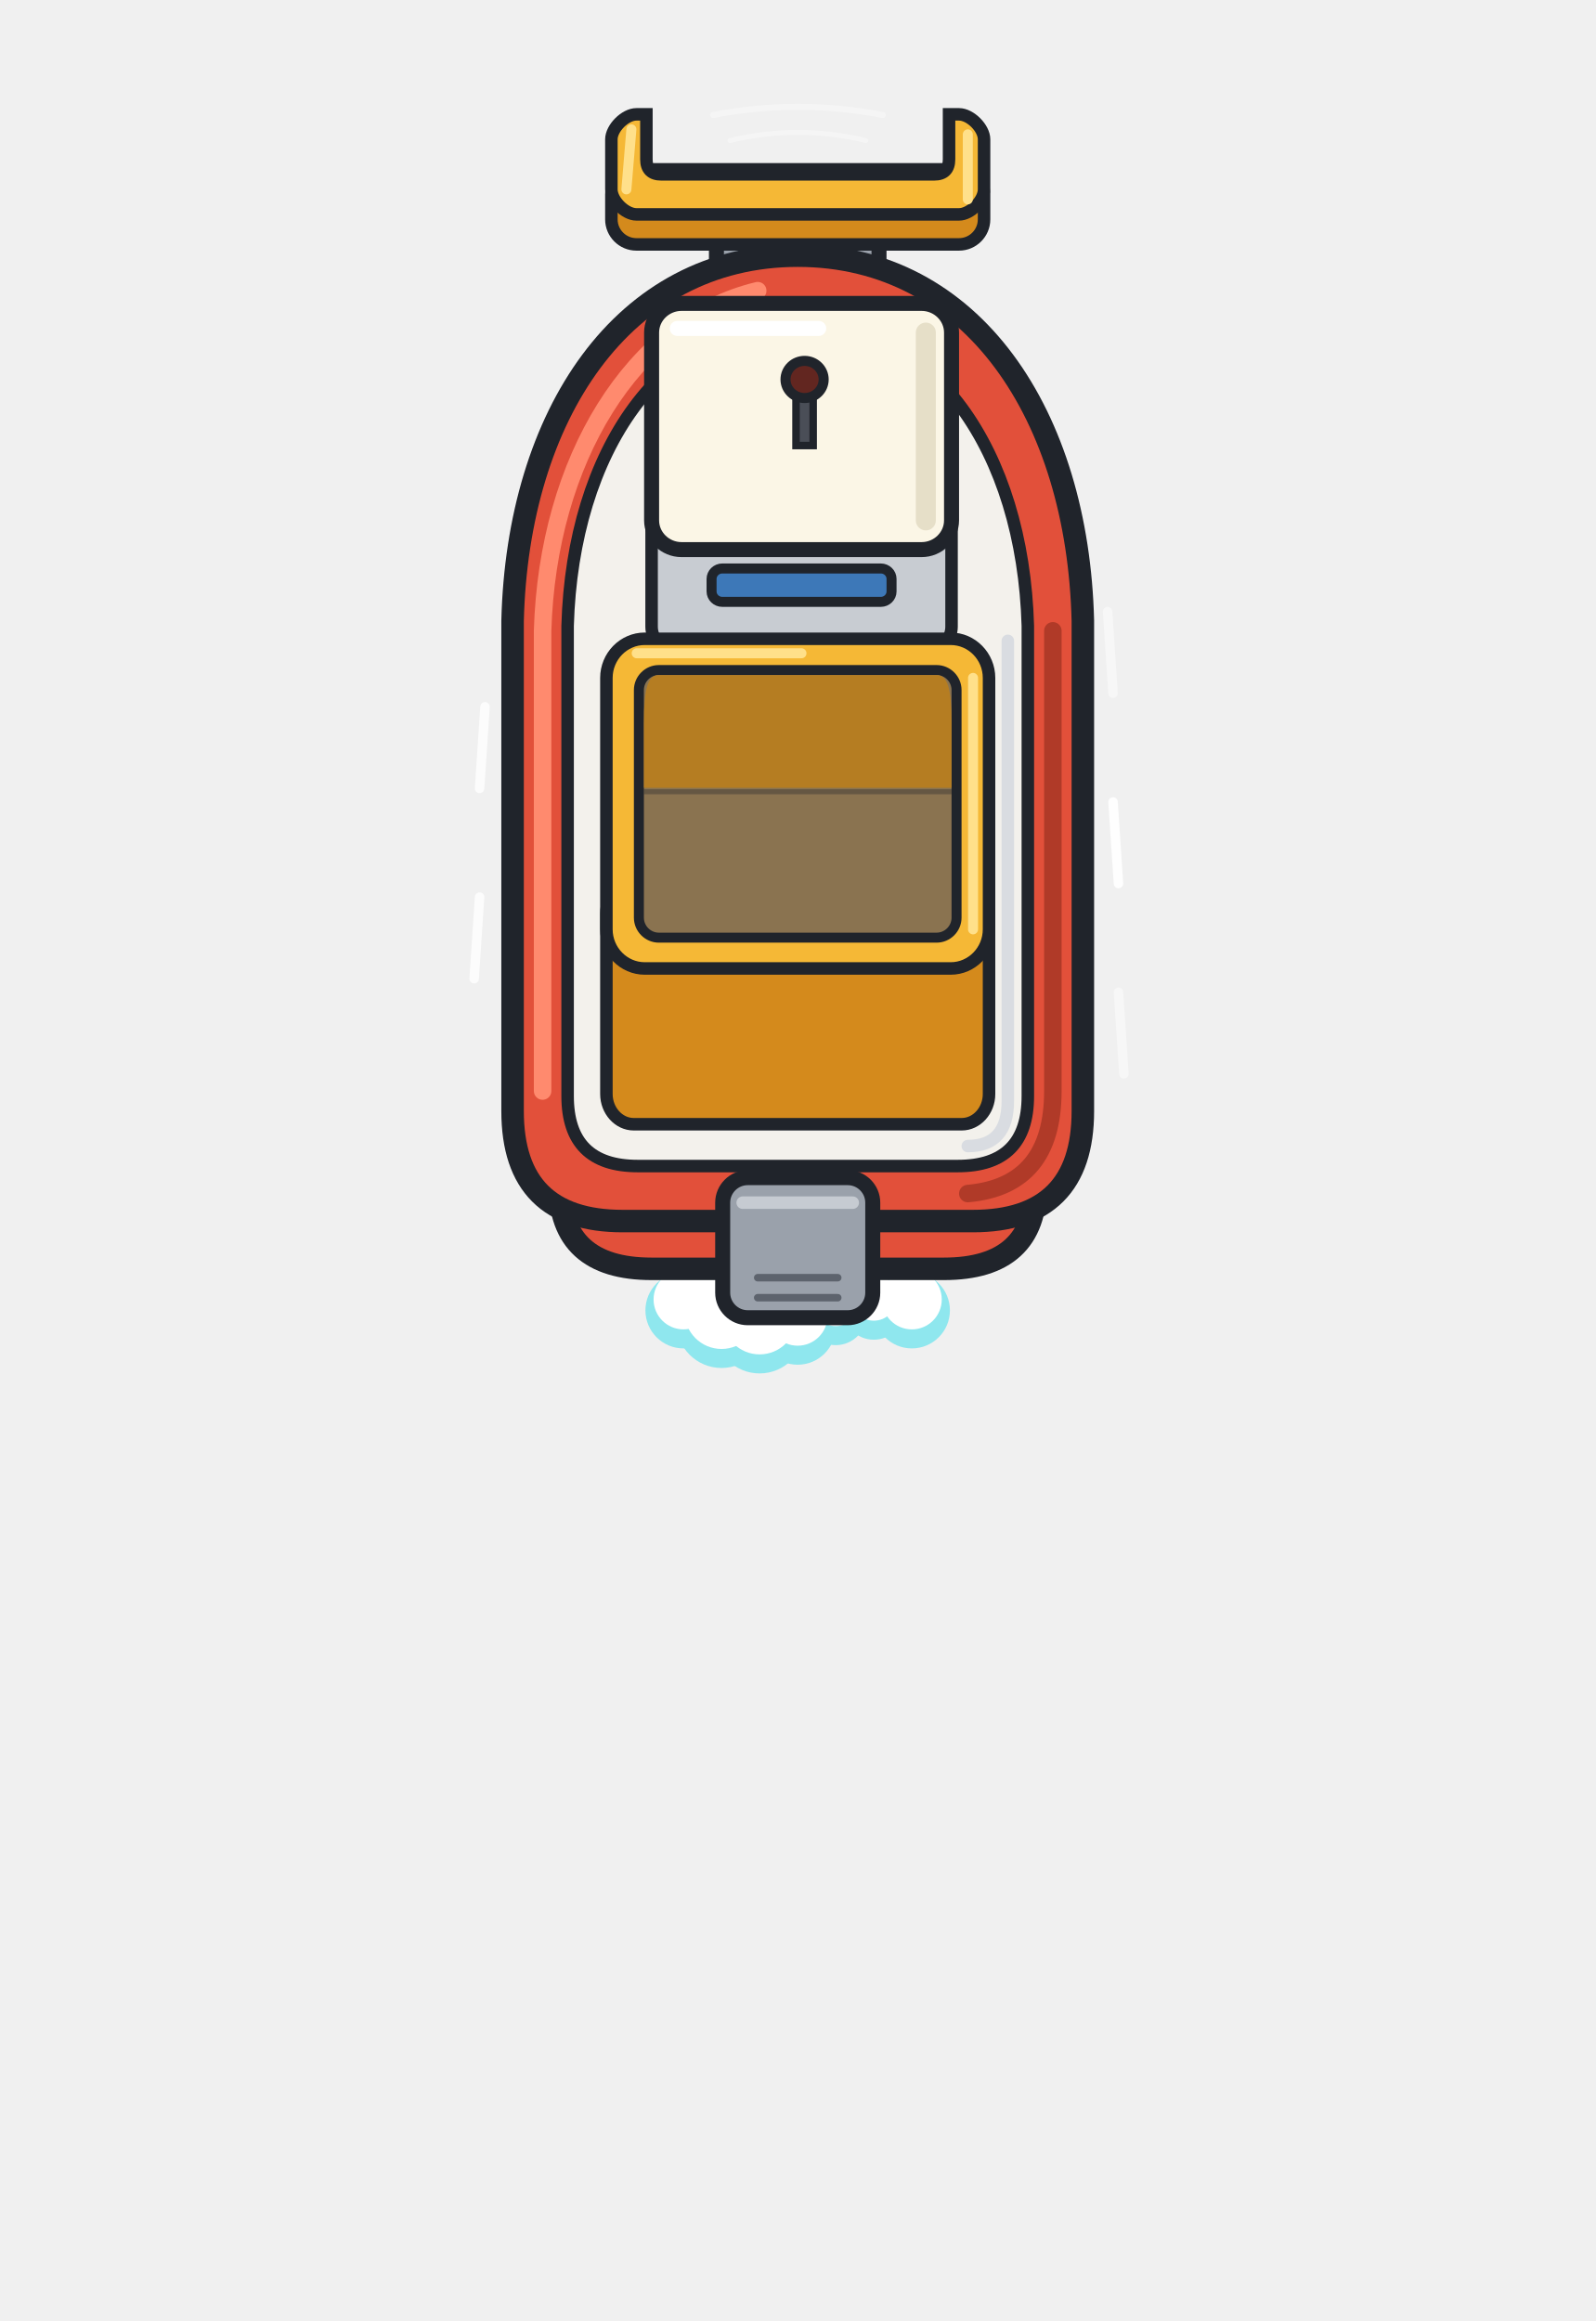
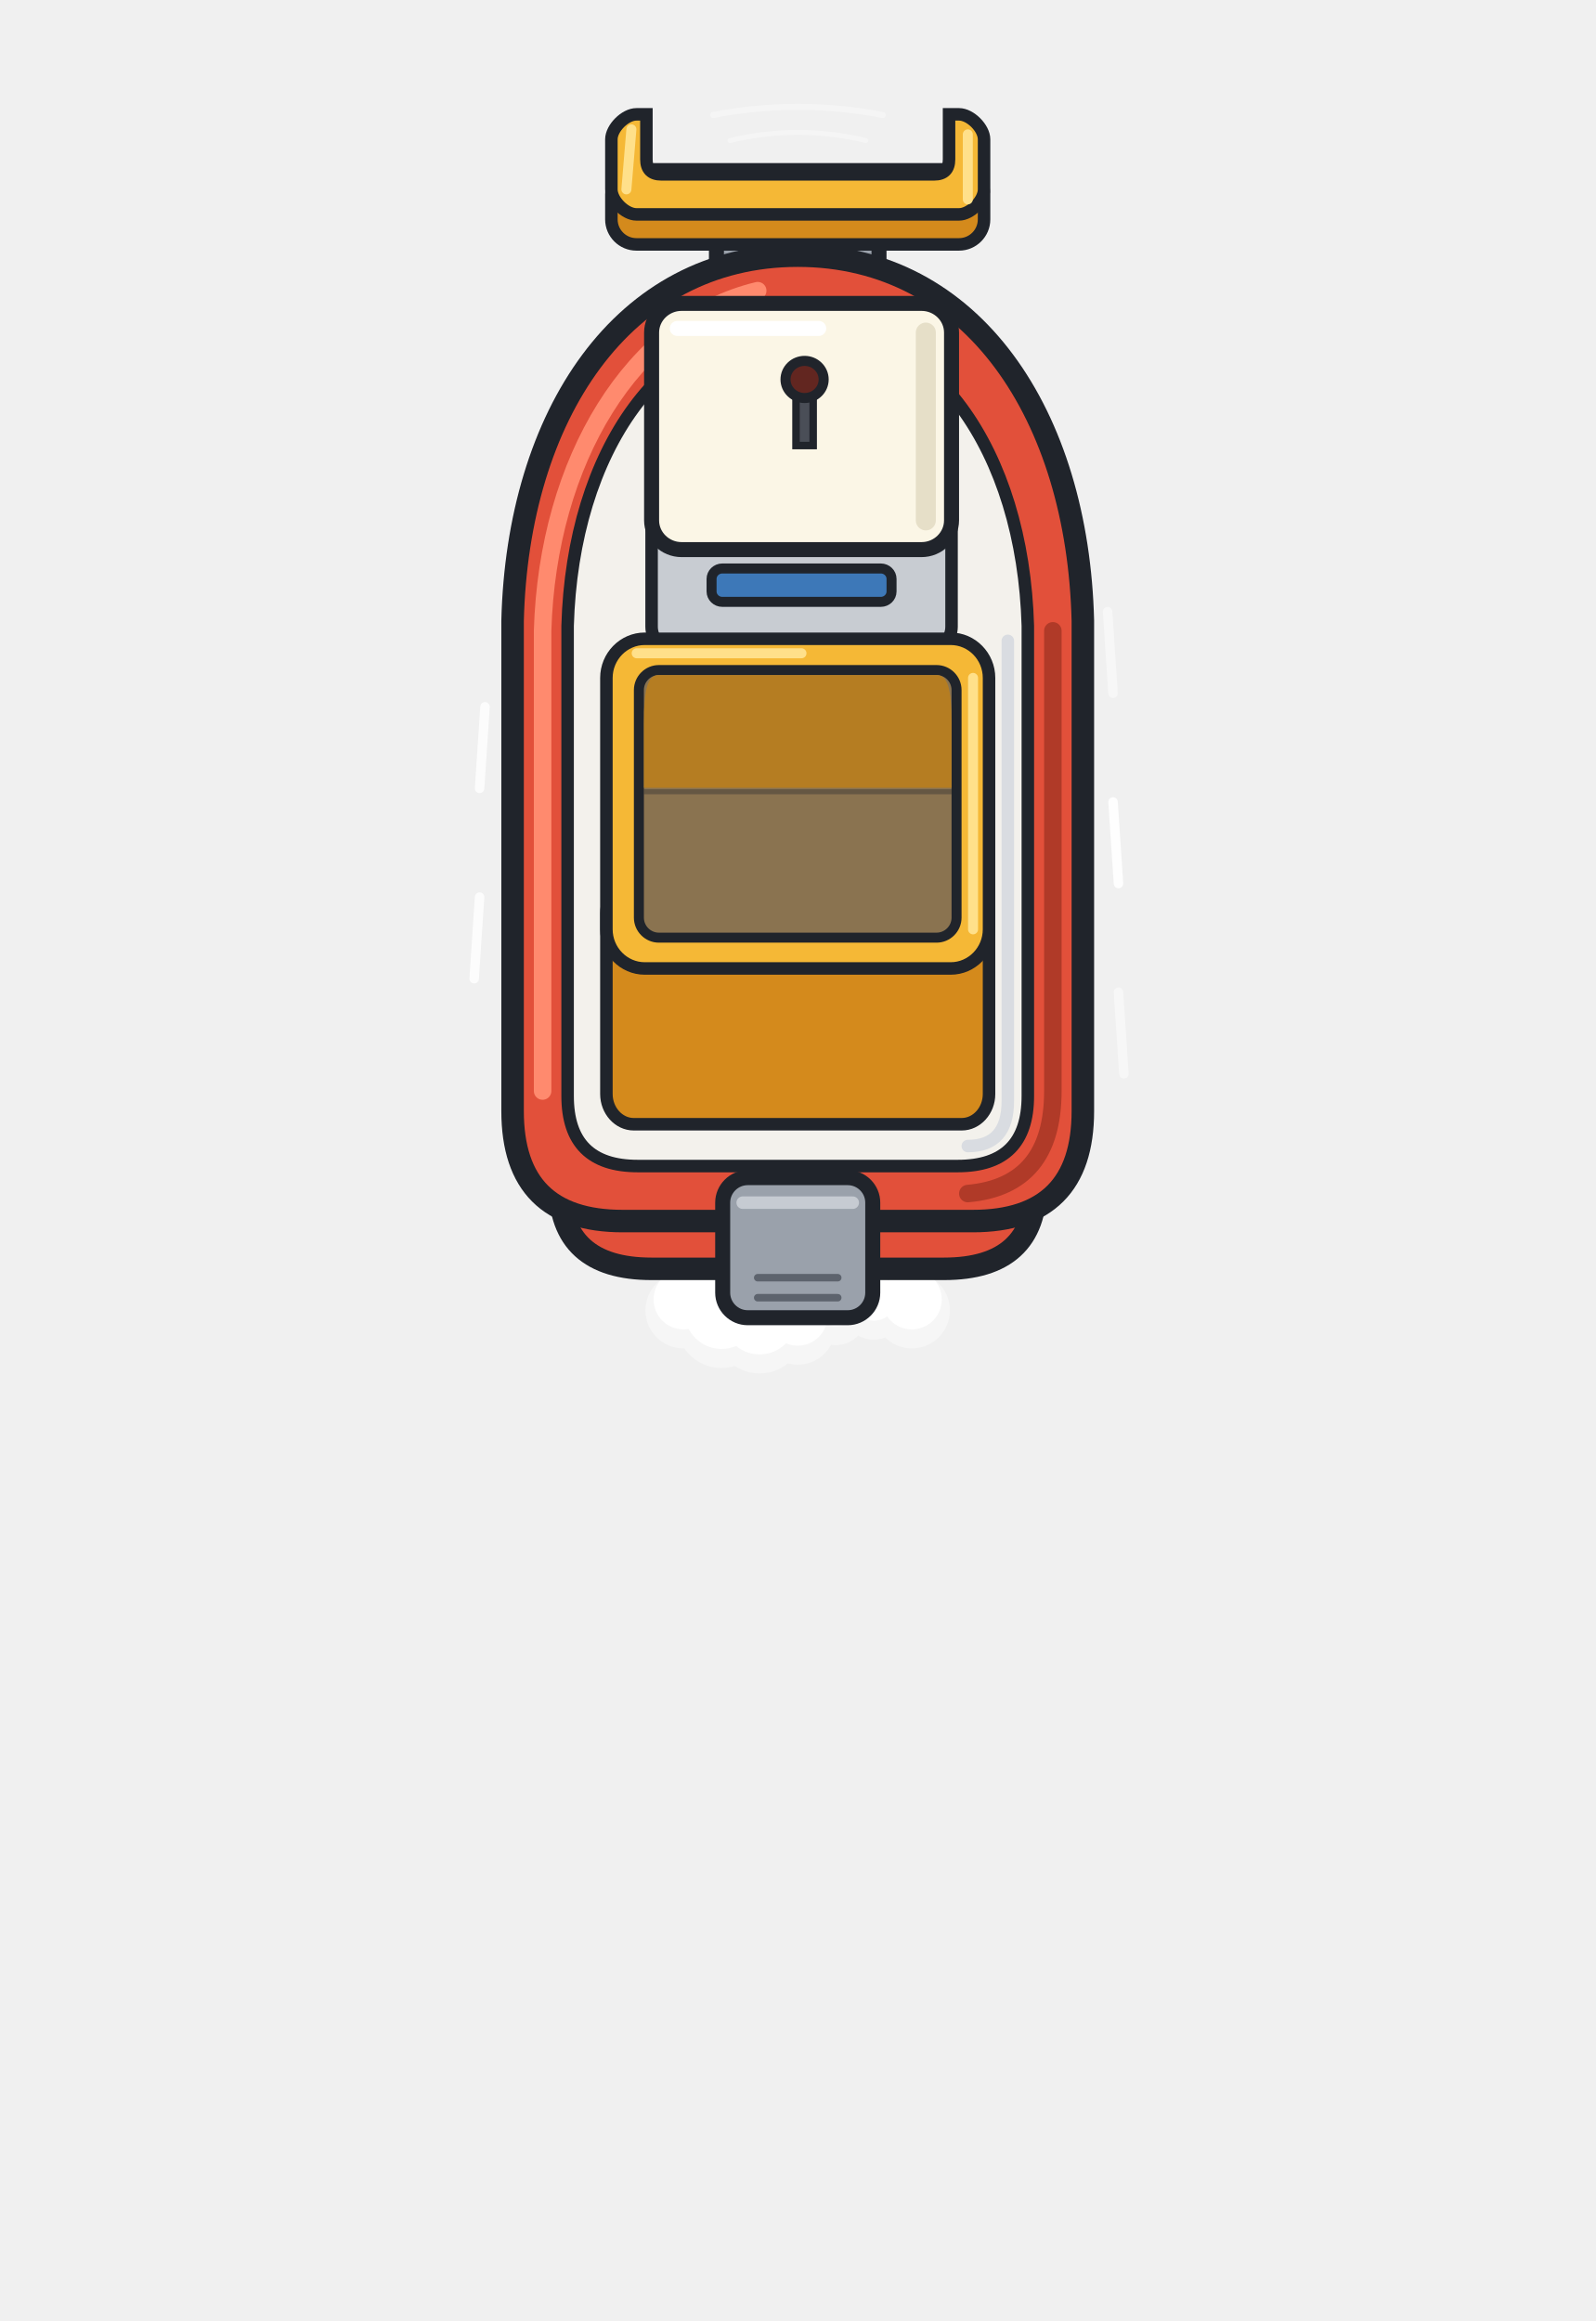
<svg xmlns="http://www.w3.org/2000/svg" viewBox="0 0 586.828 853.758">
  <defs>
    <style>
      .cls-1{fill:#e2503a;stroke:#20242b;stroke-width:8.28;stroke-miterlimit:10}
      .cls-2{fill:none;stroke:#ff8a6e;stroke-width:6.44;stroke-linecap:round}
      .cls-3{fill:none;stroke:#b03a28;stroke-width:6.44;stroke-linecap:round}
      .cls-4{fill:#f3f1ec;stroke:#20242b;stroke-width:4.60;stroke-miterlimit:10}
      .cls-5{fill:none;stroke:#d9dce1;stroke-width:4.60;stroke-linecap:round}
      .cls-6{fill:#9aa1ab;stroke:#20242b;stroke-width:5.52;stroke-miterlimit:10}
      .cls-7{fill:none;stroke:#c6cbd2;stroke-width:4.60;stroke-linecap:round}
      .cls-8{fill:none;stroke:#5d636d;stroke-width:2.76;stroke-linecap:round}
      .cls-9{fill:#c8ccd2;stroke:#20242b;stroke-width:4.60;stroke-miterlimit:10}
      .cls-10{fill:#3d78b8;stroke:#20242b;stroke-width:3.68;stroke-miterlimit:10}
      .cls-11{fill:#fbf6e6;stroke:#20242b;stroke-width:5.52;stroke-miterlimit:10}
      .cls-12{fill:none;stroke:#ffffff;stroke-width:5.52;stroke-linecap:round}
      .cls-13{fill:none;stroke:#e6dfc8;stroke-width:7.36;stroke-linecap:round}
      .cls-14{fill:#4a4e57;stroke:#20242b;stroke-width:2.76;stroke-miterlimit:10}
      .cls-15{fill:#ffb02e;stroke:#20242b;stroke-width:3.68;stroke-miterlimit:10}
      .cls-16{fill:#d48a1c;stroke:#20242b;stroke-width:4.60;stroke-miterlimit:10}
      .cls-17{fill:#f5b836;stroke:#20242b;stroke-width:4.60;stroke-miterlimit:10}
      .cls-18{fill:none;stroke:#ffe08a;stroke-width:3.68;stroke-linecap:round}
      .cls-19{fill:#8a7350;stroke:#20242b;stroke-width:3.68;stroke-miterlimit:10}
      .cls-20{fill:#b57d22}
      .cls-21{fill:none;stroke:#20242b;stroke-opacity:0.35;stroke-width:1.84}
    </style>
  </defs>
  <g id="Asset_15" data-name="Asset 15">
    <g>
      <g id="coletor">
        <g>
          <path d="M256.1 33.0 Q293.5 27.0 330.9 33.0" fill="none" stroke="#ffffff" stroke-opacity="0.00" stroke-width="2.5" stroke-linecap="round" />
          <path d="M262.3 42.3 Q293.5 36.3 324.7 42.3" fill="none" stroke="#ffffff" stroke-opacity="0.35" stroke-width="2.2" stroke-linecap="round" />
          <path d="M268.5 51.7 Q293.5 45.7 318.5 51.7" fill="none" stroke="#ffffff" stroke-opacity="0.35" stroke-width="1.8" stroke-linecap="round" />
          <path d="M180.4 190.0 L178.4 220.0" fill="none" stroke="#ffffff" stroke-opacity="0.00" stroke-width="3.5" stroke-linecap="round" />
          <path d="M178.4 260.0 L176.4 290.0" fill="none" stroke="#ffffff" stroke-opacity="0.78" stroke-width="3.5" stroke-linecap="round" />
          <path d="M176.4 330.0 L174.4 360.0" fill="none" stroke="#ffffff" stroke-opacity="0.78" stroke-width="3.5" stroke-linecap="round" />
          <path d="M407.4 225.0 L409.4 255.0" fill="none" stroke="#ffffff" stroke-opacity="0.45" stroke-width="3.5" stroke-linecap="round" />
          <path d="M409.4 295.0 L411.4 325.0" fill="none" stroke="#ffffff" stroke-opacity="0.90" stroke-width="3.5" stroke-linecap="round" />
          <path d="M411.4 365.0 L413.4 395.0" fill="none" stroke="#ffffff" stroke-opacity="0.45" stroke-width="3.5" stroke-linecap="round" />
-           <circle cx="251.4" cy="482.0" r="14.0" fill="#8fe7ee" />
-           <circle cx="265.4" cy="486.6" r="16.6" fill="#8fe7ee" />
-           <circle cx="279.4" cy="488.6" r="16.6" fill="#8fe7ee" />
-           <circle cx="293.4" cy="488.0" r="14.0" fill="#8fe7ee" />
-           <circle cx="307.4" cy="483.4" r="11.4" fill="#8fe7ee" />
-           <circle cx="321.4" cy="481.4" r="11.4" fill="#8fe7ee" />
-           <circle cx="335.4" cy="482.0" r="14.0" fill="#8fe7ee" />
+           <path d="M237.4 482.0 a14.0 14.0 0 1 0 28.0 0 a14.0 14.0 0 1 0 -28.0 0 Z M248.8 486.6 a16.6 16.6 0 1 0 33.2 0 a16.6 16.6 0 1 0 -33.2 0 Z M262.8 488.6 a16.6 16.6 0 1 0 33.2 0 a16.6 16.6 0 1 0 -33.2 0 Z M279.4 488.0 a14.0 14.0 0 1 0 28.0 0 a14.0 14.0 0 1 0 -28.0 0 Z M296.0 483.4 a11.4 11.4 0 1 0 22.8 0 a11.4 11.4 0 1 0 -22.8 0 Z M310.0 481.4 a11.4 11.4 0 1 0 22.8 0 a11.4 11.4 0 1 0 -22.8 0 Z M321.4 482.0 a14.0 14.0 0 1 0 28.0 0 a14.0 14.0 0 1 0 -28.0 0 Z" fill="#ffffff" fill-opacity="0.40" />
          <circle cx="251.4" cy="478.0" r="11.0" fill="#ffffff" />
          <circle cx="265.4" cy="482.6" r="13.6" fill="#ffffff" />
          <circle cx="279.4" cy="484.6" r="13.6" fill="#ffffff" />
          <circle cx="293.4" cy="484.0" r="11.0" fill="#ffffff" />
          <circle cx="307.4" cy="479.4" r="8.4" fill="#ffffff" />
          <circle cx="321.4" cy="477.4" r="8.4" fill="#ffffff" />
          <circle cx="335.4" cy="478.0" r="11.0" fill="#ffffff" />
        </g>
        <path d="M267.20 77.02 L272.72 77.02 C274.74 77.02 276.40 78.68 276.40 80.70 L276.40 110.14 C276.40 112.16 274.74 113.82 272.72 113.82 L267.20 113.82 C265.18 113.82 263.52 112.16 263.52 110.14 L263.52 80.70 C263.52 78.68 265.18 77.02 267.20 77.02 Z" class="cls-6" />
        <path d="M314.12 77.02 L319.64 77.02 C321.66 77.02 323.32 78.68 323.32 80.70 L323.32 110.14 C323.32 112.16 321.66 113.82 319.64 113.82 L314.12 113.82 C312.10 113.82 310.44 112.16 310.44 110.14 L310.44 80.70 C310.44 78.68 312.10 77.02 314.12 77.02 Z" class="cls-6" />
        <path d="M234.08 62.30 L352.76 62.30 C357.82 62.30 361.96 66.44 361.96 71.50 L361.96 80.70 C361.96 85.76 357.82 89.90 352.76 89.90 L234.08 89.90 C229.02 89.90 224.88 85.76 224.88 80.70 L224.88 71.50 C224.88 66.44 229.02 62.30 234.08 62.30 Z" class="cls-16" />
        <path d="M234.08 42.06 L237.76 42.06 L237.76 58.62 Q237.76 64.14 243.28 64.14 L343.56 64.14 Q349.08 64.14 349.08 58.62 L349.08 42.06 L352.76 42.06 C356.90 42.06 361.96 47.12 361.96 51.26 L361.96 69.66 C361.96 73.80 356.90 78.86 352.76 78.86 L234.08 78.86 C229.94 78.86 224.88 73.80 224.88 69.66 L224.88 51.26 C224.88 47.12 229.94 42.06 234.08 42.06 Z" class="cls-17" />
        <path d="M230.40 69.66 L232.24 47.58" class="cls-18" />
        <path d="M355.98 49.42 L355.98 73.34" class="cls-18" />
      </g>
      <path d="M293.42 195.72 C347.20 195.72 379.47 240.66 381.01 298.23 L381.01 435.84 C381.01 456.44 369.74 466.73 347.20 466.73 L239.64 466.73 C217.10 466.73 205.83 456.44 205.83 435.84 L205.83 298.23 C207.37 240.66 239.64 195.72 293.42 195.72 Z" class="cls-1" />
      <path d="M293.42 94.04 C357.82 94.04 396.46 152.92 398.30 228.36 L398.30 408.68 C398.30 435.67 384.81 449.16 357.82 449.16 L229.02 449.16 C202.03 449.16 188.54 435.67 188.54 408.68 L188.54 228.36 C190.38 152.92 229.02 94.04 293.42 94.04 Z" class="cls-1" />
      <path d="M199.58 401.32 L199.58 232.04 C201.42 169.48 232.70 117.96 278.70 106.92" class="cls-2" />
      <path d="M387.26 232.04 L387.26 401.32 C387.26 424.63 376.83 437.20 355.98 439.04" class="cls-3" />
      <path d="M293.42 117.96 C343.10 117.96 376.22 165.80 378.06 230.20 L378.06 403.16 C378.06 420.33 369.47 428.92 352.30 428.92 L234.54 428.92 C217.37 428.92 208.78 420.33 208.78 403.16 L208.78 230.20 C210.62 165.80 243.74 117.96 293.42 117.96 Z" class="cls-4" />
      <path d="M370.70 235.72 L370.70 405.00 C370.70 416.04 365.79 421.56 355.98 421.56" class="cls-5" />
      <g>
        <path d="M275.02 433.19 L311.82 433.19 C316.88 433.19 321.02 437.33 321.02 442.39 L321.02 475.51 C321.02 480.57 316.88 484.71 311.82 484.71 L275.02 484.71 C269.96 484.71 265.82 480.57 265.82 475.51 L265.82 442.39 C265.82 437.33 269.96 433.19 275.02 433.19 Z" class="cls-6" />
        <path d="M273.18 442.39 L313.66 442.39" class="cls-7" />
        <path d="M278.70 469.99 L308.14 469.99 M278.70 477.35 L308.14 477.35" class="cls-8" />
      </g>
      <g>
        <path d="M247.55 186.44 L342.12 186.44 C346.45 186.44 350.00 190.18 350.00 194.76 L350.00 230.53 C350.00 235.10 346.45 238.85 342.12 238.85 L247.55 238.85 C243.21 238.85 239.67 235.10 239.67 230.53 L239.67 194.76 C239.67 190.18 243.21 186.44 247.55 186.44 Z" class="cls-9" />
        <path d="M265.67 209.11 L323.99 209.11 C326.16 209.11 327.93 210.84 327.93 212.95 L327.93 217.56 C327.93 219.67 326.16 221.39 323.99 221.39 L265.67 221.39 C263.51 221.39 261.73 219.67 261.73 217.56 L261.73 212.95 C261.73 210.84 263.51 209.11 265.67 209.11 Z" class="cls-10" />
        <path d="M250.70 111.60 L338.97 111.60 C345.03 111.60 350.00 116.43 350.00 122.34 L350.00 191.42 C350.00 197.33 345.03 202.17 338.97 202.17 L250.70 202.17 C244.63 202.17 239.67 197.33 239.67 191.42 L239.67 122.34 C239.67 116.43 244.63 111.60 250.70 111.60 Z" class="cls-11" />
        <path d="M249.12 120.81 L301.14 120.81" class="cls-12" />
        <path d="M340.54 122.34 L340.54 191.42" class="cls-13" />
        <path d="M292.79 144.33 L299.10 144.33 L299.10 163.89 L292.79 163.89 Z" class="cls-14" />
        <path id="luz" d="M288.93 139.58 C288.93 135.81 292.07 132.75 295.95 132.75 C299.82 132.75 302.96 135.81 302.96 139.58 C302.96 143.35 299.82 146.41 295.95 146.41 C292.07 146.41 288.93 143.35 288.93 139.58 Z" fill="#622620" stroke="#20242b" stroke-width="3.7" />
      </g>
      <path d="M233.10 324.80 L353.74 324.80 C359.26 324.80 363.79 329.81 363.79 335.94 L363.79 402.41 C363.79 408.53 359.26 413.54 353.74 413.54 L233.10 413.54 C227.58 413.54 223.05 408.53 223.05 402.41 L223.05 335.94 C223.05 329.81 227.58 324.80 233.10 324.80 Z" class="cls-16" />
      <path d="M237.13 234.97 L349.71 234.97 C357.45 234.97 363.79 241.44 363.79 249.36 L363.79 341.85 C363.79 349.77 357.45 356.24 349.71 356.24 L237.13 356.24 C229.39 356.24 223.05 349.77 223.05 341.85 L223.05 249.36 C223.05 241.44 229.39 234.97 237.13 234.97 Z" class="cls-17" />
      <path d="M234.19 240.30 L294.80 240.30" class="cls-18" />
      <path d="M357.91 249.36 L357.91 341.85" class="cls-18" />
      <path id="cacamba" d="M242.36 246.47 L344.48 246.47 C348.53 246.47 351.84 249.78 351.84 253.83 L351.84 337.55 C351.84 341.59 348.53 344.91 344.48 344.91 L242.36 344.91 C238.31 344.91 235.00 341.59 235.00 337.55 L235.00 253.83 C235.00 249.78 238.31 246.47 242.36 246.47 Z" class="cls-19" />
      <path id="cacamba_parede" d="M242.36 248.31 L344.48 248.31 C348.53 248.31 350.00 253.05 350.00 266.08 L350.00 289.78 L236.84 289.78 L236.84 266.08 C236.84 253.05 238.31 248.31 242.36 248.31 Z" class="cls-20" />
      <path d="M236.84 291.24 L350.00 291.24" class="cls-21" />
    </g>
  </g>
</svg>
